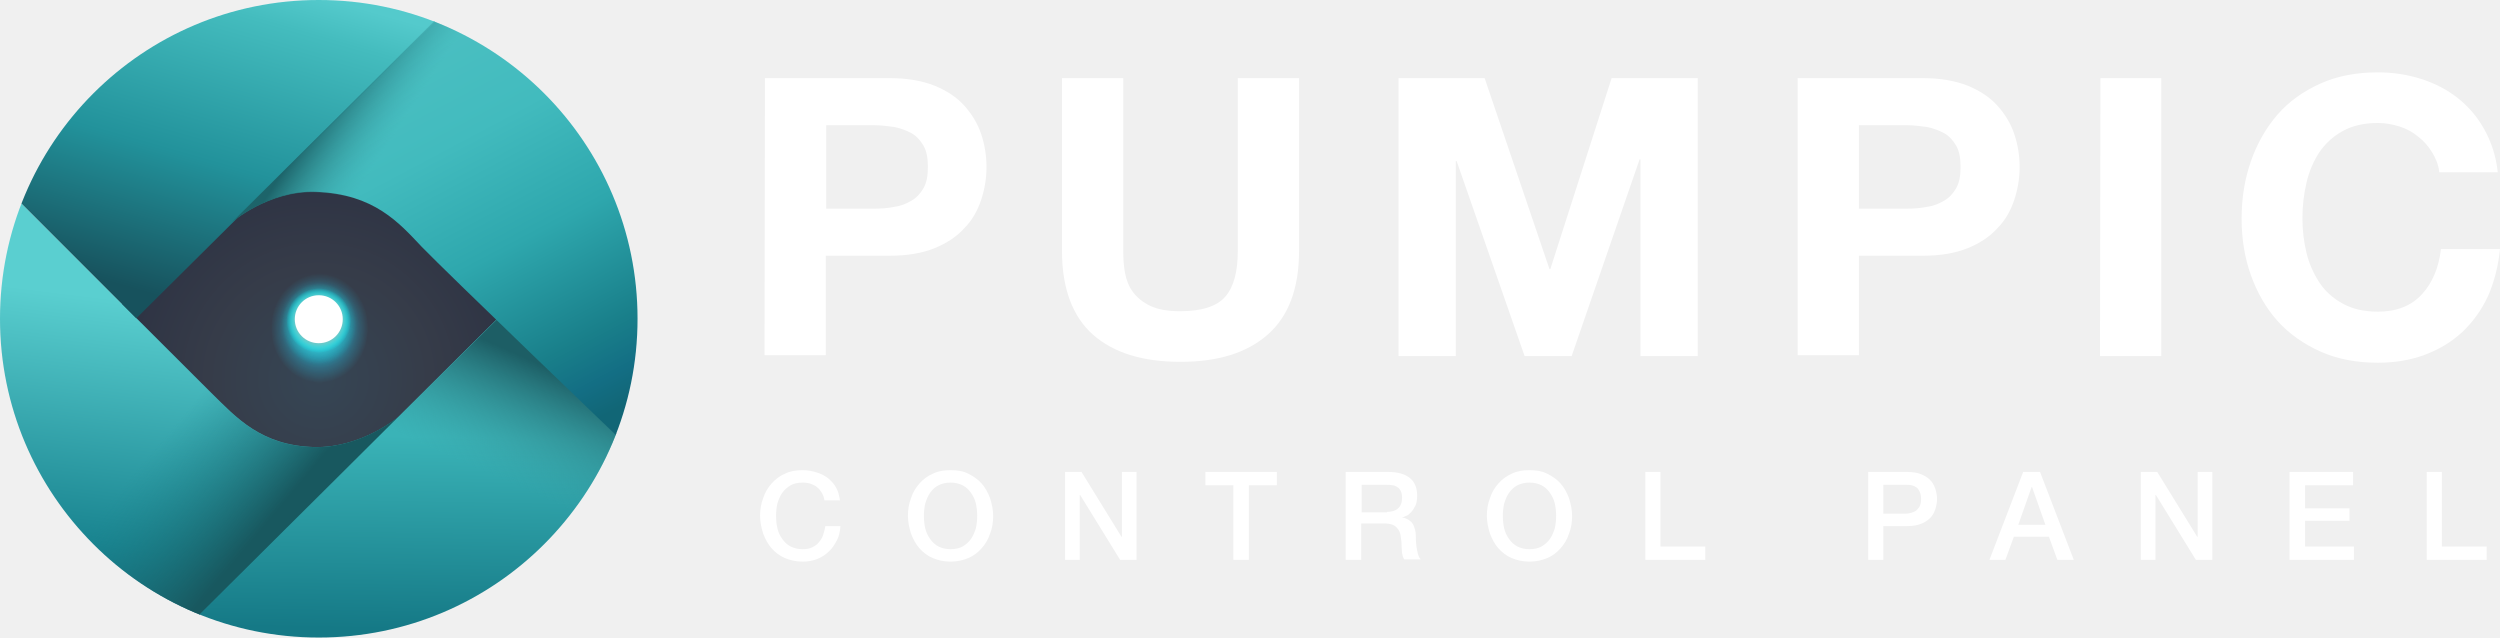
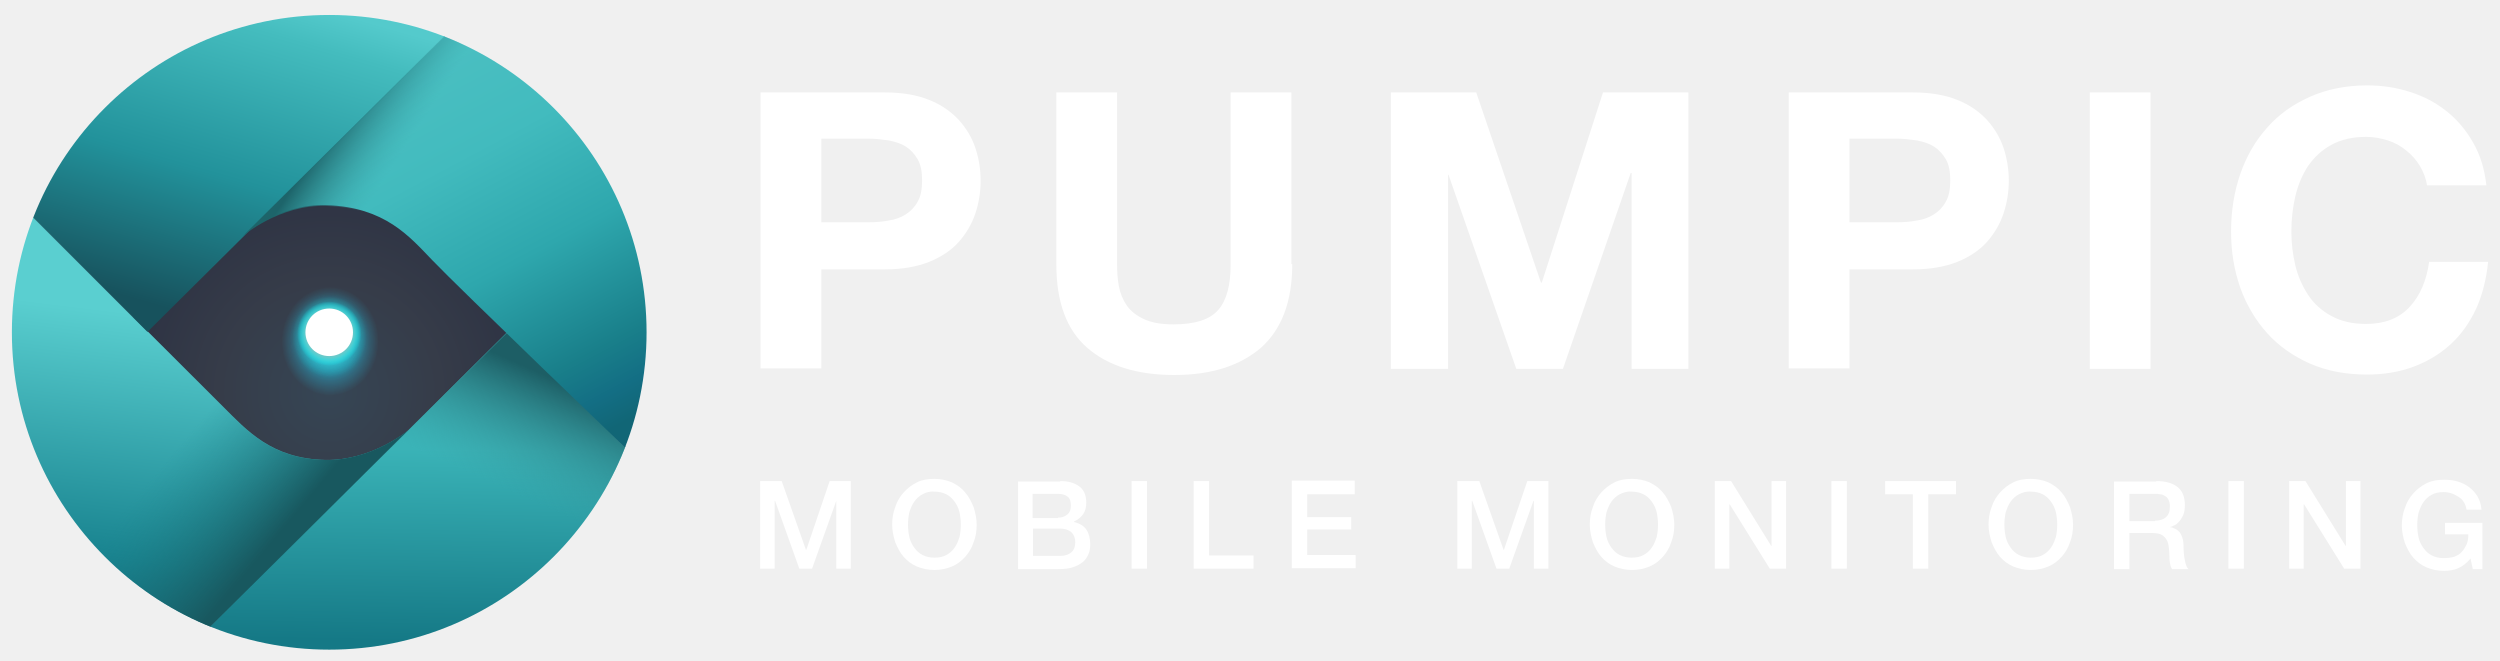
- <svg xmlns="http://www.w3.org/2000/svg" xmlns:xlink="http://www.w3.org/1999/xlink" height="143.6" width="563.1" xml:space="preserve" viewBox="-251 121.1 563.1 143.6" y="0px" x="0px" id="Layer_1" version="1.1">
-   <defs id="defs173" />
+ <svg xmlns="http://www.w3.org/2000/svg" xmlns:xlink="http://www.w3.org/1999/xlink" xml:space="preserve" style="enable-background:new -15 226 568 150;" viewBox="-15 226 568 150" y="0px" x="0px" id="Layer_1" version="1.1">
+   <defs id="defs129" />
  <style id="style3" type="text/css">
	.st0{fill:#FFFFFF;}
- 	.st1{fill:url(#XMLID_3_);}
- 	.st2{opacity:0.95;fill:url(#XMLID_4_);enable-background:new    ;}
- 	.st3{clip-path:url(#SVGID_2_);fill:url(#XMLID_5_);}
- 	.st4{clip-path:url(#SVGID_4_);fill:url(#XMLID_6_);}
- 	.st5{clip-path:url(#SVGID_6_);fill:url(#XMLID_7_);}
- 	.st6{clip-path:url(#SVGID_8_);fill:url(#XMLID_8_);}
- 	.st7{clip-path:url(#SVGID_10_);fill:url(#XMLID_9_);}
- 	.st8{clip-path:url(#SVGID_12_);fill:url(#XMLID_10_);}
- 	.st9{clip-path:url(#SVGID_14_);fill:url(#XMLID_11_);}
- 	.st10{opacity:0.8;fill:url(#XMLID_13_);enable-background:new    ;}
- 	.st11{fill:url(#XMLID_14_);}
+ 	.st1{fill-rule:evenodd;clip-rule:evenodd;fill:url(#XMLID_2_);}
+ 	.st2{opacity:0.95;fill-rule:evenodd;clip-rule:evenodd;fill:url(#XMLID_3_);}
+ 	.st3{clip-path:url(#XMLID_4_);fill-rule:evenodd;clip-rule:evenodd;fill:url(#XMLID_5_);}
+ 	.st4{clip-path:url(#XMLID_4_);fill-rule:evenodd;clip-rule:evenodd;fill:url(#XMLID_6_);}
+ 	.st5{clip-path:url(#XMLID_4_);fill-rule:evenodd;clip-rule:evenodd;fill:url(#XMLID_7_);}
+ 	.st6{clip-path:url(#XMLID_4_);fill-rule:evenodd;clip-rule:evenodd;fill:url(#XMLID_8_);}
+ 	.st7{clip-path:url(#XMLID_4_);fill-rule:evenodd;clip-rule:evenodd;fill:url(#XMLID_9_);}
+ 	.st8{clip-path:url(#XMLID_4_);fill-rule:evenodd;clip-rule:evenodd;fill:url(#XMLID_10_);}
+ 	.st9{clip-path:url(#XMLID_4_);fill-rule:evenodd;clip-rule:evenodd;fill:url(#XMLID_11_);}
+ 	.st10{opacity:0.8;fill-rule:evenodd;clip-rule:evenodd;fill:url(#XMLID_12_);}
+ 	.st11{fill-rule:evenodd;clip-rule:evenodd;fill:url(#XMLID_13_);}
+ 	.st12{fill-rule:evenodd;clip-rule:evenodd;fill:#FFFFFF;}
</style>
-   <g transform="translate(-2.199997,-2.700005)" id="XMLID_64_">
-     <path style="fill:#ffffff" d="m -76.5,141.4 28.2,0 c 3.9,0 7.2,0.6 10,1.7 2.7,1.1 5,2.6 6.7,4.5 1.7,1.9 3,4 3.8,6.4 0.8,2.4 1.2,4.9 1.2,7.4 0,2.5 -0.4,5 -1.2,7.4 -0.8,2.4 -2,4.6 -3.8,6.4 -1.7,1.9 -4,3.4 -6.7,4.5 -2.7,1.1 -6.1,1.7 -10,1.7 l -14.5,0 0,22.4 -13.8,0 0.1,-62.4 0,0 z m 13.8,29.4 10.7,0 c 1.6,0 3.1,-0.1 4.6,-0.4 1.5,-0.2 2.7,-0.7 3.9,-1.4 1.2,-0.7 2,-1.6 2.7,-2.8 0.7,-1.2 1,-2.8 1,-4.8 0,-2 -0.3,-3.6 -1,-4.8 -0.7,-1.2 -1.6,-2.2 -2.7,-2.8 -1.1,-0.6 -2.4,-1.1 -3.9,-1.4 -1.5,-0.2 -3,-0.4 -4.6,-0.4 l -10.7,0 0,18.8 z" class="st0" id="XMLID_65_" />
-     <path style="fill:#ffffff" d="m 43.8,180.3 c 0,8.5 -2.4,14.8 -7.1,18.9 -4.7,4.1 -11.2,6.1 -19.6,6.1 -8.5,0 -15,-2 -19.7,-6.1 -4.6,-4.1 -7,-10.4 -7,-18.9 l 0,-38.9 13.8,0 0,38.9 c 0,1.7 0.1,3.4 0.4,5 0.3,1.6 0.9,3.1 1.8,4.3 0.9,1.2 2.2,2.3 3.9,3.1 1.7,0.8 3.9,1.2 6.7,1.2 4.9,0 8.3,-1.1 10.2,-3.3 1.9,-2.2 2.8,-5.6 2.8,-10.3 l 0,-38.9 13.8,0 0,38.9 z" class="st0" id="XMLID_68_" />
-     <path style="fill:#ffffff" d="m 66.2,141.4 19.4,0 14.6,43 0.2,0 13.8,-43 19.4,0 0,62.6 -12.9,0 0,-44.3 -0.2,0 -15.3,44.3 -10.6,0 -15.3,-43.9 -0.2,0 0,43.9 -12.9,0 c 0,0 0,-62.6 0,-62.6 z" class="st0" id="XMLID_70_" />
-     <path style="fill:#ffffff" d="m 156.2,141.4 28.2,0 c 3.9,0 7.2,0.6 10,1.7 2.7,1.1 5,2.6 6.7,4.5 1.7,1.9 3,4 3.8,6.4 0.8,2.4 1.2,4.9 1.2,7.4 0,2.5 -0.4,5 -1.2,7.4 -0.8,2.4 -2,4.6 -3.8,6.4 -1.7,1.9 -4,3.4 -6.7,4.5 -2.7,1.1 -6.1,1.7 -10,1.7 l -14.5,0 0,22.4 -13.8,0 0,-62.4 0.1,0 z m 13.7,29.4 10.7,0 c 1.6,0 3.1,-0.1 4.6,-0.4 1.5,-0.2 2.7,-0.7 3.9,-1.4 1.2,-0.7 2,-1.6 2.7,-2.8 0.7,-1.2 1,-2.8 1,-4.8 0,-2 -0.3,-3.6 -1,-4.8 -0.7,-1.2 -1.6,-2.2 -2.7,-2.8 -1.1,-0.6 -2.4,-1.1 -3.9,-1.4 -1.5,-0.2 -3,-0.4 -4.6,-0.4 l -10.7,0 0,18.8 z" class="st0" id="XMLID_72_" />
-     <path style="fill:#ffffff" d="m 224.3,141.4 13.7,0 0,62.6 -13.8,0 0.1,-62.6 0,0 z" class="st0" id="XMLID_75_" />
-     <path style="fill:#ffffff" d="m 300.6,162.4 c -0.2,-1.6 -0.8,-3 -1.6,-4.3 -0.8,-1.3 -1.8,-2.5 -3.1,-3.5 -1.2,-1 -2.6,-1.8 -4.2,-2.3 -1.6,-0.5 -3.2,-0.8 -4.9,-0.8 -3.1,0 -5.7,0.6 -7.9,1.8 -2.2,1.2 -3.9,2.8 -5.3,4.8 -1.3,2 -2.3,4.3 -2.9,6.9 -0.6,2.6 -0.9,5.2 -0.9,8 0,2.6 0.3,5.2 0.9,7.7 0.6,2.5 1.6,4.7 2.9,6.7 1.3,2 3.1,3.6 5.3,4.8 2.2,1.2 4.8,1.8 7.9,1.8 4.2,0 7.5,-1.3 9.9,-3.9 2.4,-2.6 3.8,-6 4.3,-10.2 l 13.3,0 c -0.4,3.9 -1.3,7.4 -2.7,10.6 -1.5,3.2 -3.4,5.8 -5.8,8.1 -2.4,2.2 -5.2,3.9 -8.4,5.1 -3.2,1.2 -6.7,1.8 -10.6,1.8 -4.8,0 -9.1,-0.8 -12.9,-2.5 -3.8,-1.7 -7.1,-4 -9.7,-6.9 -2.6,-2.9 -4.6,-6.4 -6,-10.3 -1.4,-3.9 -2.1,-8.2 -2.1,-12.7 0,-4.7 0.7,-9 2.1,-13 1.4,-4 3.4,-7.5 6,-10.5 2.6,-3 5.9,-5.3 9.7,-7 3.8,-1.7 8.1,-2.5 12.9,-2.5 3.4,0 6.7,0.5 9.8,1.5 3.1,1 5.8,2.4 8.2,4.3 2.4,1.9 4.4,4.2 6,7.1 1.6,2.9 2.6,6 3,9.6 l -13.2,0 0,-0.2 z" class="st0" id="XMLID_77_" />
-   </g>
-   <g transform="translate(-2.199997,-2.700005)" id="XMLID_1_">
-     <g id="XMLID_309_">
-       <path style="fill:#ffffff" d="m -63.7,234.8 c -0.3,-0.5 -0.6,-0.9 -1,-1.2 -0.4,-0.4 -0.9,-0.6 -1.4,-0.8 -0.5,-0.2 -1.2,-0.3 -1.9,-0.3 -1.1,0 -2,0.2 -2.7,0.6 -0.7,0.4 -1.4,1 -1.9,1.7 -0.5,0.7 -0.8,1.5 -1.1,2.4 -0.2,0.9 -0.3,1.8 -0.3,2.8 0,1 0.1,1.9 0.3,2.8 0.2,0.9 0.6,1.7 1.1,2.4 0.5,0.7 1.1,1.3 1.9,1.7 0.8,0.4 1.7,0.6 2.7,0.6 0.8,0 1.5,-0.1 2.1,-0.4 0.6,-0.3 1.1,-0.6 1.5,-1.1 0.4,-0.5 0.8,-1 1,-1.7 0.2,-0.6 0.4,-1.3 0.5,-2 l 3.4,0 c -0.1,1.2 -0.3,2.3 -0.8,3.2 -0.5,0.9 -1,1.8 -1.8,2.5 -0.7,0.7 -1.6,1.3 -2.6,1.7 -1,0.4 -2.1,0.6 -3.3,0.6 -1.5,0 -2.8,-0.3 -4,-0.8 -1.2,-0.5 -2.2,-1.3 -3,-2.2 -0.8,-0.9 -1.4,-2 -1.9,-3.3 -0.4,-1.3 -0.7,-2.6 -0.7,-4 0,-1.4 0.2,-2.7 0.7,-4 0.4,-1.3 1.1,-2.4 1.9,-3.3 0.8,-0.9 1.8,-1.7 3,-2.2 1.2,-0.6 2.5,-0.8 4,-0.8 1.1,0 2.2,0.2 3.1,0.5 1,0.3 1.8,0.7 2.6,1.3 0.7,0.6 1.4,1.3 1.8,2.1 0.5,0.8 0.7,1.8 0.9,2.9 l -3.5,0 c -0.1,-0.7 -0.3,-1.2 -0.6,-1.7 z" class="st0" id="XMLID_337_" />
-       <path style="fill:#ffffff" d="m -30.7,230.5 c 1.2,0.6 2.2,1.3 3,2.2 0.8,0.9 1.4,2 1.9,3.3 0.4,1.3 0.7,2.6 0.7,4 0,1.4 -0.2,2.8 -0.7,4 -0.4,1.3 -1.1,2.4 -1.9,3.3 -0.8,0.9 -1.8,1.7 -3,2.2 -1.2,0.5 -2.5,0.8 -4,0.8 -1.5,0 -2.8,-0.3 -4,-0.8 -1.2,-0.5 -2.2,-1.3 -3,-2.2 -0.8,-0.9 -1.4,-2 -1.9,-3.3 -0.4,-1.3 -0.7,-2.6 -0.7,-4 0,-1.4 0.2,-2.7 0.7,-4 0.4,-1.3 1.1,-2.4 1.9,-3.3 0.8,-0.9 1.8,-1.7 3,-2.2 1.2,-0.6 2.5,-0.8 4,-0.8 1.5,0 2.9,0.2 4,0.8 z m -6.7,2.6 c -0.8,0.4 -1.4,1 -1.9,1.7 -0.5,0.7 -0.8,1.5 -1.1,2.4 -0.2,0.9 -0.3,1.8 -0.3,2.8 0,1 0.1,1.9 0.3,2.8 0.2,0.9 0.6,1.7 1.1,2.4 0.5,0.7 1.1,1.3 1.9,1.7 0.8,0.4 1.7,0.6 2.7,0.6 1,0 2,-0.2 2.7,-0.6 0.7,-0.4 1.4,-1 1.9,-1.7 0.5,-0.7 0.8,-1.5 1.1,-2.4 0.2,-0.9 0.3,-1.8 0.3,-2.8 0,-1 -0.1,-1.9 -0.3,-2.8 -0.2,-0.9 -0.6,-1.7 -1.1,-2.4 -0.5,-0.7 -1.1,-1.3 -1.9,-1.7 -0.8,-0.4 -1.7,-0.6 -2.7,-0.6 -1,0 -1.9,0.2 -2.7,0.6 z" class="st0" id="XMLID_334_" />
-       <path style="fill:#ffffff" d="m -5.2,230.1 9,14.6 0.1,0 0,-14.6 3.3,0 0,19.8 -3.7,0 -9,-14.6 -0.1,0 0,14.6 -3.3,0 0,-19.8 3.7,0 z" class="st0" id="XMLID_332_" />
-       <path style="fill:#ffffff" d="m 38.8,230.1 0,3 -6.3,0 0,16.8 -3.5,0 0,-16.8 -6.3,0 0,-3 16.1,0 z" class="st0" id="XMLID_330_" />
-       <path style="fill:#ffffff" d="m 63.9,230.1 c 2.2,0 3.8,0.5 4.9,1.4 1.1,0.9 1.6,2.3 1.6,3.9 0,0.9 -0.1,1.7 -0.4,2.3 -0.3,0.6 -0.6,1.1 -1,1.5 -0.4,0.4 -0.7,0.7 -1.1,0.8 -0.4,0.2 -0.6,0.3 -0.8,0.3 l 0,0.1 c 0.3,0 0.6,0.1 1,0.3 0.3,0.1 0.7,0.4 1,0.7 0.3,0.3 0.5,0.7 0.7,1.3 0.2,0.5 0.3,1.2 0.3,1.9 0,1.2 0.1,2.2 0.3,3.2 0.2,1 0.4,1.6 0.8,2 l -3.7,0 c -0.3,-0.4 -0.4,-0.9 -0.5,-1.4 0,-0.5 -0.1,-1 -0.1,-1.5 0,-0.9 -0.1,-1.7 -0.2,-2.3 -0.1,-0.7 -0.3,-1.2 -0.6,-1.6 -0.3,-0.4 -0.7,-0.8 -1.2,-1 -0.5,-0.2 -1.2,-0.3 -2,-0.3 l -5.1,0 0,8.2 -3.5,0 0,-19.8 9.6,0 0,0 z m -0.3,9 c 1.1,0 2,-0.3 2.5,-0.8 0.6,-0.5 0.9,-1.3 0.9,-2.4 0,-0.6 -0.1,-1.1 -0.3,-1.5 -0.2,-0.4 -0.4,-0.7 -0.8,-0.9 -0.3,-0.2 -0.7,-0.4 -1.1,-0.4 C 64.4,233 64,233 63.5,233 l -5.6,0 0,6.2 5.7,0 0,-0.1 z" class="st0" id="XMLID_327_" />
-       <path style="fill:#ffffff" d="m 99.7,230.5 c 1.2,0.6 2.2,1.3 3,2.2 0.8,0.9 1.4,2 1.9,3.3 0.4,1.3 0.7,2.6 0.7,4 0,1.4 -0.2,2.8 -0.7,4 -0.4,1.3 -1.1,2.4 -1.9,3.3 -0.8,0.9 -1.8,1.7 -3,2.2 -1.2,0.5 -2.5,0.8 -4,0.8 -1.5,0 -2.8,-0.3 -4,-0.8 -1.2,-0.5 -2.2,-1.3 -3,-2.2 -0.8,-0.9 -1.4,-2 -1.9,-3.3 -0.4,-1.3 -0.7,-2.6 -0.7,-4 0,-1.4 0.2,-2.7 0.7,-4 0.4,-1.3 1.1,-2.4 1.9,-3.3 0.8,-0.9 1.8,-1.7 3,-2.2 1.2,-0.6 2.5,-0.8 4,-0.8 1.5,0 2.8,0.2 4,0.8 z m -6.7,2.6 c -0.8,0.4 -1.4,1 -1.9,1.7 -0.5,0.7 -0.8,1.5 -1.1,2.4 -0.2,0.9 -0.3,1.8 -0.3,2.8 0,1 0.1,1.9 0.3,2.8 0.2,0.9 0.6,1.7 1.1,2.4 0.5,0.7 1.1,1.3 1.9,1.7 0.8,0.4 1.7,0.6 2.7,0.6 1,0 2,-0.2 2.7,-0.6 0.7,-0.4 1.4,-1 1.9,-1.7 0.5,-0.7 0.8,-1.5 1.1,-2.4 0.2,-0.9 0.3,-1.8 0.3,-2.8 0,-1 -0.1,-1.9 -0.3,-2.8 -0.2,-0.9 -0.6,-1.7 -1.1,-2.4 -0.5,-0.7 -1.1,-1.3 -1.9,-1.7 -0.8,-0.4 -1.7,-0.6 -2.7,-0.6 -1,0 -1.9,0.2 -2.7,0.6 z" class="st0" id="XMLID_324_" />
-       <path style="fill:#ffffff" d="m 125.2,230.1 0,16.8 10.1,0 0,3 -13.5,0 0,-19.8 3.4,0 z" class="st0" id="XMLID_322_" />
-       <path style="fill:#ffffff" d="m 180.7,230.1 c 1.4,0 2.6,0.2 3.4,0.6 0.9,0.4 1.6,0.9 2.1,1.5 0.5,0.6 0.8,1.3 1,2 0.2,0.7 0.3,1.4 0.3,2 0,0.6 -0.1,1.3 -0.3,2 -0.2,0.7 -0.5,1.4 -1,2 -0.5,0.6 -1.2,1.1 -2.1,1.5 -0.9,0.4 -2,0.6 -3.4,0.6 l -5.3,0 0,7.6 -3.4,0 0,-19.8 8.7,0 0,0 z m -0.2,9.4 c 0.4,0 0.8,-0.1 1.2,-0.2 0.4,-0.1 0.8,-0.3 1.1,-0.5 0.3,-0.3 0.6,-0.6 0.8,-1 0.2,-0.4 0.3,-0.9 0.3,-1.6 0,-0.6 -0.1,-1.2 -0.3,-1.6 -0.2,-0.4 -0.4,-0.8 -0.7,-1 -0.3,-0.2 -0.7,-0.4 -1.1,-0.5 -0.4,-0.1 -0.8,-0.1 -1.3,-0.1 l -5.1,0 0,6.5 5.1,0 0,0 z" class="st0" id="XMLID_319_" />
-       <path style="fill:#ffffff" d="m 210.7,230.1 7.6,19.8 -3.7,0 -1.9,-5.2 -7.9,0 -1.9,5.2 -3.6,0 7.6,-19.8 3.8,0 z m 1.2,11.9 -3,-8.5 -0.1,0 -3,8.5 6.1,0 z" class="st0" id="XMLID_316_" />
-       <path style="fill:#ffffff" d="m 237.1,230.1 9,14.6 0.1,0 0,-14.6 3.3,0 0,19.8 -3.7,0 -9,-14.6 -0.1,0 0,14.6 -3.3,0 0,-19.8 3.7,0 z" class="st0" id="XMLID_314_" />
-       <path style="fill:#ffffff" d="m 281.2,230.1 0,3 -10.8,0 0,5.2 10,0 0,2.8 -10,0 0,5.8 11,0 0,3 -14.5,0 0,-19.8 14.3,0 z" class="st0" id="XMLID_312_" />
-       <path style="fill:#ffffff" d="m 301.2,230.1 0,16.8 10.1,0 0,3 -13.5,0 0,-19.8 3.4,0 z" class="st0" id="XMLID_310_" />
+   <g id="XMLID_102_">
+     <g id="XMLID_145_">
+       <path d="M157.8,247h28.3c3.9,0,7.3,0.6,10,1.7c2.8,1.1,5,2.7,6.7,4.5c1.7,1.9,3,4,3.8,6.4    c0.8,2.4,1.2,4.9,1.2,7.5c0,2.5-0.4,5-1.2,7.4s-2.1,4.6-3.8,6.5c-1.7,1.9-4,3.4-6.7,4.5c-2.8,1.1-6.1,1.7-10,1.7h-14.5v22.5h-13.8    V247z M171.6,276.5h10.7c1.6,0,3.1-0.1,4.6-0.4c1.5-0.2,2.8-0.7,3.9-1.4c1.1-0.7,2-1.6,2.7-2.9c0.7-1.2,1-2.8,1-4.8    c0-2-0.3-3.6-1-4.8c-0.7-1.2-1.6-2.2-2.7-2.9c-1.1-0.7-2.4-1.1-3.9-1.4c-1.5-0.2-3-0.4-4.6-0.4h-10.7V276.5z" class="st0" id="XMLID_146_" />
+       <path d="M278.6,286c0,8.5-2.4,14.8-7.1,19c-4.8,4.1-11.3,6.2-19.7,6.2c-8.5,0-15.1-2.1-19.8-6.2    c-4.7-4.1-7-10.4-7-19V247h13.8V286c0,1.7,0.1,3.4,0.4,5s0.9,3.1,1.8,4.4c0.9,1.3,2.2,2.3,3.9,3.1c1.7,0.8,3.9,1.2,6.7,1.2    c4.9,0,8.3-1.1,10.2-3.3c1.9-2.2,2.8-5.6,2.8-10.3V247h13.8V286z" class="st0" id="XMLID_149_" />
+       <path d="M301,247h19.4l14.7,43.2h0.2l13.9-43.2h19.4v62.8h-12.9v-44.5h-0.2l-15.4,44.5h-10.6    l-15.4-44.1H314v44.1H301V247z" class="st0" id="XMLID_151_" />
+       <path d="M391.4,247h28.3c3.9,0,7.3,0.6,10,1.7c2.8,1.1,5,2.7,6.7,4.5c1.7,1.9,3,4,3.8,6.4    c0.8,2.4,1.2,4.9,1.2,7.5c0,2.5-0.4,5-1.2,7.4c-0.8,2.4-2.1,4.6-3.8,6.5c-1.7,1.9-4,3.4-6.7,4.5c-2.8,1.1-6.1,1.7-10,1.7h-14.5    v22.5h-13.8V247z M405.2,276.5h10.7c1.6,0,3.1-0.1,4.6-0.4c1.5-0.2,2.8-0.7,3.9-1.4c1.1-0.7,2-1.6,2.7-2.9c0.7-1.2,1-2.8,1-4.8    c0-2-0.3-3.6-1-4.8c-0.7-1.2-1.6-2.2-2.7-2.9c-1.1-0.7-2.4-1.1-3.9-1.4c-1.5-0.2-3-0.4-4.6-0.4h-10.7V276.5z" class="st0" id="XMLID_153_" />
+       <path d="M459.8,247h13.8v62.8h-13.8V247z" class="st0" id="XMLID_156_" />
+       <path d="M536.4,268.1c-0.2-1.6-0.8-3-1.6-4.4c-0.8-1.3-1.8-2.5-3.1-3.5c-1.2-1-2.6-1.8-4.2-2.3    s-3.2-0.8-4.9-0.8c-3.1,0-5.7,0.6-7.9,1.8c-2.2,1.2-3.9,2.8-5.3,4.8c-1.3,2-2.3,4.3-2.9,6.9c-0.6,2.6-0.9,5.2-0.9,8    c0,2.6,0.3,5.2,0.9,7.7c0.6,2.5,1.6,4.7,2.9,6.7c1.3,2,3.1,3.6,5.3,4.8s4.8,1.8,7.9,1.8c4.2,0,7.5-1.3,9.9-3.9    c2.4-2.6,3.8-6,4.4-10.2h13.4c-0.4,3.9-1.3,7.5-2.7,10.6c-1.5,3.2-3.4,5.9-5.8,8.1c-2.4,2.2-5.2,3.9-8.4,5.1    c-3.2,1.2-6.8,1.8-10.6,1.8c-4.8,0-9.1-0.8-13-2.5c-3.8-1.7-7.1-4-9.7-6.9c-2.6-2.9-4.7-6.4-6.1-10.3c-1.4-4-2.1-8.2-2.1-12.8    c0-4.7,0.7-9,2.1-13.1c1.4-4,3.4-7.5,6.1-10.5c2.6-3,5.9-5.3,9.7-7c3.8-1.7,8.2-2.6,13-2.6c3.5,0,6.7,0.5,9.8,1.5    c3.1,1,5.8,2.4,8.3,4.4c2.4,1.9,4.4,4.3,6,7.1c1.6,2.8,2.6,6,3,9.7H536.4z" class="st0" id="XMLID_158_" />
+     </g>
+     <g id="XMLID_103_">
+       <g id="g14">
+         <path d="M162.6,335.3l5.5,15.6h0.1l5.3-15.6h4.8v19.9h-3.3v-15.4H175l-5.5,15.4h-2.9l-5.5-15.4h-0.1     v15.4h-3.3v-19.9H162.6z" class="st0" id="XMLID_421_" />
+         <path d="M201.3,335.6c1.2,0.6,2.2,1.3,3,2.3c0.8,0.9,1.4,2.1,1.9,3.3c0.4,1.3,0.7,2.6,0.7,4     c0,1.4-0.2,2.8-0.7,4c-0.4,1.3-1.1,2.4-1.9,3.3c-0.8,0.9-1.8,1.7-3,2.2c-1.2,0.5-2.5,0.8-4,0.8c-1.5,0-2.8-0.3-4-0.8     c-1.2-0.5-2.2-1.3-3-2.2c-0.8-0.9-1.4-2.1-1.9-3.3c-0.4-1.3-0.7-2.6-0.7-4c0-1.4,0.2-2.7,0.7-4c0.4-1.3,1.1-2.4,1.9-3.3     c0.8-0.9,1.8-1.7,3-2.3c1.2-0.6,2.5-0.8,4-0.8C198.8,334.8,200.1,335.1,201.3,335.6z M194.6,338.3c-0.8,0.4-1.4,1-1.9,1.7     c-0.5,0.7-0.8,1.5-1.1,2.4c-0.2,0.9-0.3,1.8-0.3,2.8c0,0.9,0.1,1.9,0.3,2.8c0.2,0.9,0.6,1.7,1.1,2.4c0.5,0.7,1.1,1.3,1.9,1.7     c0.8,0.4,1.7,0.6,2.7,0.6c1.1,0,2-0.2,2.7-0.6c0.8-0.4,1.4-1,1.9-1.7c0.5-0.7,0.8-1.5,1.1-2.4c0.2-0.9,0.3-1.8,0.3-2.8     c0-0.9-0.1-1.9-0.3-2.8c-0.2-0.9-0.6-1.7-1.1-2.4c-0.5-0.7-1.1-1.3-1.9-1.7c-0.8-0.4-1.7-0.6-2.7-0.6     C196.2,337.6,195.3,337.9,194.6,338.3z" class="st0" id="XMLID_418_" />
+         <path d="M225.9,335.3c1.8,0,3.2,0.4,4.3,1.2c1.1,0.8,1.6,2.1,1.6,3.7c0,1-0.2,1.9-0.7,2.6     c-0.5,0.7-1.2,1.3-2.1,1.7v0.1c1.2,0.3,2.2,0.8,2.8,1.7c0.6,0.9,0.9,2,0.9,3.4c0,0.8-0.1,1.5-0.4,2.2c-0.3,0.7-0.7,1.3-1.3,1.8     c-0.6,0.5-1.4,0.9-2.3,1.2c-0.9,0.3-2,0.4-3.3,0.4h-9.1v-19.9H225.9z M225.4,343.6c0.8,0,1.5-0.2,2.1-0.7c0.6-0.5,0.8-1.2,0.8-2     c0-1-0.2-1.7-0.8-2.1c-0.5-0.4-1.2-0.6-2.2-0.6h-5.7v5.5H225.4z M225.9,352.3c1.1,0,1.9-0.3,2.5-0.8c0.6-0.5,0.9-1.3,0.9-2.3     c0-1-0.3-1.7-0.9-2.3c-0.6-0.5-1.4-0.8-2.5-0.8h-6.2v6.2H225.9z" class="st0" id="XMLID_414_" />
+         <path d="M245.6,335.3v19.9h-3.5v-19.9H245.6z" class="st0" id="XMLID_412_" />
+         <path d="M259.7,335.3v16.9h10.1v3h-13.6v-19.9H259.7z" class="st0" id="XMLID_410_" />
+         <path d="M292.8,335.3v3h-10.8v5.2h10v2.8h-10v5.8h11v3h-14.5v-19.9H292.8z" class="st0" id="XMLID_408_" />
+         <path d="M321.1,335.3l5.5,15.6h0.1l5.3-15.6h4.8v19.9h-3.3v-15.4h-0.1l-5.5,15.4h-2.9l-5.5-15.4     h-0.1v15.4h-3.3v-19.9H321.1z" class="st0" id="XMLID_406_" />
+         <path d="M359.8,335.6c1.2,0.6,2.2,1.3,3,2.3c0.8,0.9,1.4,2.1,1.9,3.3c0.4,1.3,0.7,2.6,0.7,4     c0,1.4-0.2,2.8-0.7,4c-0.4,1.3-1.1,2.4-1.9,3.3c-0.8,0.9-1.8,1.7-3,2.2c-1.2,0.5-2.5,0.8-4,0.8c-1.5,0-2.8-0.3-4-0.8     c-1.2-0.5-2.2-1.3-3-2.2c-0.8-0.9-1.4-2.1-1.9-3.3c-0.4-1.3-0.7-2.6-0.7-4c0-1.4,0.2-2.7,0.7-4c0.4-1.3,1.1-2.4,1.9-3.3     c0.8-0.9,1.8-1.7,3-2.3c1.2-0.6,2.5-0.8,4-0.8C357.3,334.8,358.6,335.1,359.8,335.6z M353,338.3c-0.8,0.4-1.4,1-1.9,1.7     c-0.5,0.7-0.8,1.5-1.1,2.4c-0.2,0.9-0.3,1.8-0.3,2.8c0,0.9,0.1,1.9,0.3,2.8c0.2,0.9,0.6,1.7,1.1,2.4c0.5,0.7,1.1,1.3,1.9,1.7     c0.8,0.4,1.7,0.6,2.7,0.6c1.1,0,2-0.2,2.7-0.6c0.8-0.4,1.4-1,1.9-1.7c0.5-0.7,0.8-1.5,1.1-2.4c0.2-0.9,0.3-1.8,0.3-2.8     c0-0.9-0.1-1.9-0.3-2.8c-0.2-0.9-0.6-1.7-1.1-2.4c-0.5-0.7-1.1-1.3-1.9-1.7c-0.8-0.4-1.7-0.6-2.7-0.6     C354.7,337.6,353.8,337.9,353,338.3z" class="st0" id="XMLID_403_" />
+         <path d="M378.3,335.3l9.1,14.7h0.1v-14.7h3.3v19.9h-3.7l-9.1-14.6h-0.1v14.6h-3.3v-19.9H378.3z" class="st0" id="XMLID_401_" />
+         <path d="M404.6,335.3v19.9h-3.5v-19.9H404.6z" class="st0" id="XMLID_399_" />
+         <path d="M429.4,335.3v3h-6.3v16.9h-3.5v-16.9h-6.3v-3H429.4z" class="st0" id="XMLID_397_" />
+         <path d="M450.4,335.6c1.2,0.6,2.2,1.3,3,2.3c0.8,0.9,1.4,2.1,1.9,3.3c0.4,1.3,0.7,2.6,0.7,4     c0,1.4-0.2,2.8-0.7,4c-0.4,1.3-1.1,2.4-1.9,3.3c-0.8,0.9-1.8,1.7-3,2.2c-1.2,0.5-2.5,0.8-4,0.8c-1.5,0-2.8-0.3-4-0.8     c-1.2-0.5-2.2-1.3-3-2.2c-0.8-0.9-1.4-2.1-1.9-3.3c-0.4-1.3-0.7-2.6-0.7-4c0-1.4,0.2-2.7,0.7-4c0.4-1.3,1.1-2.4,1.9-3.3     c0.8-0.9,1.8-1.7,3-2.3c1.2-0.6,2.5-0.8,4-0.8C447.9,334.8,449.2,335.1,450.4,335.6z M443.7,338.3c-0.8,0.4-1.4,1-1.9,1.7     c-0.5,0.7-0.8,1.5-1.1,2.4c-0.2,0.9-0.3,1.8-0.3,2.8c0,0.9,0.1,1.9,0.3,2.8c0.2,0.9,0.6,1.7,1.1,2.4c0.5,0.7,1.1,1.3,1.9,1.7     c0.8,0.4,1.7,0.6,2.7,0.6c1.1,0,2-0.2,2.7-0.6c0.8-0.4,1.4-1,1.9-1.7c0.5-0.7,0.8-1.5,1.1-2.4c0.2-0.9,0.3-1.8,0.3-2.8     c0-0.9-0.1-1.9-0.3-2.8c-0.2-0.9-0.6-1.7-1.1-2.4c-0.5-0.7-1.1-1.3-1.9-1.7c-0.8-0.4-1.7-0.6-2.7-0.6     C445.4,337.6,444.5,337.9,443.7,338.3z" class="st0" id="XMLID_394_" />
+         <path d="M474.9,335.3c2.2,0,3.8,0.5,4.9,1.4c1.1,0.9,1.6,2.3,1.6,4c0,0.9-0.1,1.7-0.4,2.4     c-0.3,0.6-0.6,1.1-1,1.5c-0.4,0.4-0.7,0.7-1.1,0.8c-0.4,0.2-0.6,0.3-0.8,0.3v0.1c0.3,0,0.6,0.1,1,0.3c0.3,0.1,0.7,0.4,1,0.7     c0.3,0.3,0.5,0.7,0.7,1.3c0.2,0.5,0.3,1.2,0.3,2c0,1.2,0.1,2.2,0.3,3.2c0.2,1,0.4,1.6,0.8,2h-3.7c-0.3-0.4-0.4-0.9-0.5-1.4     s-0.1-1-0.1-1.5c0-0.9-0.1-1.7-0.2-2.4c-0.1-0.7-0.3-1.2-0.6-1.6c-0.3-0.4-0.7-0.8-1.2-1c-0.5-0.2-1.2-0.3-2-0.3h-5.1v8.2h-3.5     v-19.9H474.9z M474.6,344.3c1.1,0,2-0.3,2.5-0.8c0.6-0.5,0.9-1.3,0.9-2.4c0-0.6-0.1-1.1-0.3-1.5c-0.2-0.4-0.4-0.7-0.8-0.9     c-0.3-0.2-0.7-0.4-1.1-0.4c-0.4-0.1-0.8-0.1-1.3-0.1h-5.7v6.2H474.6z" class="st0" id="XMLID_391_" />
+         <path d="M494.8,335.3v19.9h-3.5v-19.9H494.8z" class="st0" id="XMLID_389_" />
+         <path d="M508.8,335.3l9.1,14.7h0.1v-14.7h3.3v19.9h-3.7l-9.1-14.6h-0.1v14.6h-3.3v-19.9H508.8z" class="st0" id="XMLID_387_" />
+         <path d="M546.8,355.2l-0.5-2.3c-0.9,1.1-1.9,1.8-2.8,2.2c-0.9,0.4-2,0.6-3.2,0.6     c-1.5,0-2.8-0.3-4-0.8c-1.2-0.5-2.2-1.3-3-2.2c-0.8-0.9-1.4-2.1-1.9-3.3c-0.4-1.3-0.7-2.6-0.7-4c0-1.4,0.2-2.7,0.7-4     c0.4-1.3,1.1-2.4,1.9-3.3c0.8-0.9,1.8-1.7,3-2.3c1.2-0.6,2.5-0.8,4-0.8c1.1,0,2.1,0.1,3.1,0.4c1,0.3,1.8,0.7,2.6,1.3     c0.8,0.6,1.4,1.3,1.9,2.1c0.5,0.9,0.8,1.8,0.9,3h-3.4c-0.1-0.6-0.3-1.2-0.6-1.7c-0.3-0.5-0.7-0.9-1.2-1.2c-0.5-0.3-1-0.6-1.6-0.8     c-0.6-0.2-1.2-0.3-1.8-0.3c-1.1,0-2,0.2-2.7,0.6c-0.8,0.4-1.4,1-1.9,1.7c-0.5,0.7-0.8,1.5-1.1,2.4c-0.2,0.9-0.3,1.8-0.3,2.8     c0,0.9,0.1,1.9,0.3,2.8c0.2,0.9,0.6,1.7,1.1,2.4c0.5,0.7,1.1,1.3,1.9,1.7c0.8,0.4,1.7,0.6,2.7,0.6c0.9,0,1.7-0.1,2.4-0.3     c0.7-0.3,1.3-0.6,1.7-1.1c0.5-0.5,0.8-1.1,1.1-1.7s0.4-1.4,0.4-2.3h-5.3v-2.6h8.5v10.5H546.8z" class="st0" id="XMLID_385_" />
+       </g>
+     </g>
+     <g id="XMLID_34_">
+       <radialGradient gradientUnits="userSpaceOnUse" r="47.566" cy="315.01" cx="59.811" id="XMLID_2_">
+         <stop id="stop34" style="stop-color:#364655" offset="0" />
+         <stop id="stop36" style="stop-color:#363C49" offset="0.527" />
+         <stop id="stop38" style="stop-color:#2D3243" offset="1" />
+       </radialGradient>
+       <circle r="47.6" cy="315" cx="59.8" class="st1" id="XMLID_101_" />
+       <radialGradient gradientUnits="userSpaceOnUse" gradientTransform="matrix(1.0889 0 0 1.2154 -17.21 -43.1527)" r="10.346" cy="285.262" cx="70.919" id="XMLID_3_">
+         <stop id="stop42" style="stop-color:#22D7FF" offset="0" />
+         <stop id="stop44" style="stop-color:#22D7FF;stop-opacity:0" offset="0.98" />
+       </radialGradient>
+       <path d="M60,290.7c6.1,0,11,5.8,11,12.9c0,7.1-4.9,12.9-11,12.9c-6.1,0-11-5.8-11-12.9    C49,296.4,54,290.7,60,290.7z" class="st2" id="XMLID_99_" />
+       <g id="XMLID_82_">
+         <defs id="defs48">
+           <circle r="72.1" cy="301.5" cx="59.8" id="XMLID_84_" />
+         </defs>
+         <clipPath id="XMLID_4_">
+           <use id="use52" style="overflow:visible;" xlink:href="#XMLID_84_" />
+         </clipPath>
+         <linearGradient y2="277.967" x2="35.503" y1="373.764" x1="23.741" gradientUnits="userSpaceOnUse" id="XMLID_5_">
+           <stop id="stop55" style="stop-color:#137482" offset="0.108" />
+           <stop id="stop57" style="stop-color:#198490" offset="0.207" />
+           <stop id="stop59" style="stop-color:#5ACFD0" offset="0.778" />
+         </linearGradient>
+         <path clip-path="url(#XMLID_4_)" d="M-10.5,272.3c0,0,40.2,40.1,46,45.9c5.6,5.6,11.2,12,23.4,12.3c10.8,0.2,19.1-6.9,19.1-6.9     l-51,50.6C27.1,374.2-31.9,353.9-10.5,272.3z" class="st3" id="XMLID_97_" />
+         <linearGradient y2="300.776" x2="80.91" y1="379.445" x1="79.537" gradientUnits="userSpaceOnUse" id="XMLID_6_">
+           <stop id="stop63" style="stop-color:#157986" offset="9.852216e-002" />
+           <stop id="stop65" style="stop-color:#3AB3B7" offset="0.655" />
+         </linearGradient>
+         <path clip-path="url(#XMLID_4_)" d="M32.3,368.8l68.2-67.6l27.4,27.4C127.9,328.5,114.6,407.2,32.3,368.8z" class="st4" id="XMLID_95_" />
+         <linearGradient y2="301.572" x2="102.287" y1="383.373" x1="65.867" gradientUnits="userSpaceOnUse" id="XMLID_7_">
+           <stop id="stop69" style="stop-color:#3D9FA3;stop-opacity:0" offset="0.626" />
+           <stop id="stop71" style="stop-color:#1D5E65" offset="0.931" />
+         </linearGradient>
+         <path clip-path="url(#XMLID_4_)" d="M32.6,368.6l68.2-67.6l27.4,27.4C128.2,328.3,115,407,32.6,368.6z" class="st5" id="XMLID_93_" />
+         <linearGradient y2="335.713" x2="117.794" y1="241.362" x1="67.626" gradientUnits="userSpaceOnUse" id="XMLID_8_">
+           <stop id="stop75" style="stop-color:#4CC0C2" offset="0" />
+           <stop id="stop77" style="stop-color:#42BBBE" offset="0.266" />
+           <stop id="stop79" style="stop-color:#2EA7AD" offset="0.517" />
+           <stop id="stop81" style="stop-color:#197F8A" offset="0.763" />
+           <stop id="stop83" style="stop-color:#136E84" offset="0.857" />
+           <stop id="stop85" style="stop-color:#116676" offset="0.926" />
+         </linearGradient>
+         <path clip-path="url(#XMLID_4_)" d="M129.1,329.7c0,0-40.3-38.7-45.9-44.6c-5.2-5.4-10.7-12-24-12.5c-10.8-0.4-19.1,6.9-19.1,6.9     l51-50.6C91,228.9,150.5,248.1,129.1,329.7z" class="st6" id="XMLID_91_" />
+         <linearGradient y2="221.164" x2="48.066" y1="303.054" x1="24.584" gradientUnits="userSpaceOnUse" id="XMLID_9_">
+           <stop id="stop89" style="stop-color:#17525D" offset="7.389162e-002" />
+           <stop id="stop91" style="stop-color:#22929B" offset="0.453" />
+           <stop id="stop93" style="stop-color:#44BCBE" offset="0.852" />
+           <stop id="stop95" style="stop-color:#54CACC" offset="0.956" />
+         </linearGradient>
+         <path clip-path="url(#XMLID_4_)" d="M86.4,234l-67.9,67.4l-27.4-27.4C-8.8,273.9,4.1,195.5,86.4,234z" class="st7" id="XMLID_89_" />
+         <linearGradient y2="249.685" x2="59.583" y1="305.236" x1="145.126" gradientUnits="userSpaceOnUse" id="XMLID_10_">
+           <stop id="stop99" style="stop-color:#3BAAAE;stop-opacity:0" offset="0.803" />
+           <stop id="stop101" style="stop-color:#1D646A" offset="0.966" />
+         </linearGradient>
+         <path clip-path="url(#XMLID_4_)" d="M129.1,329.9c0,0-40.3-38.7-45.9-44.6c-5.2-5.4-10.7-12-24-12.5c-10.8-0.4-19.1,6.9-19.1,6.9     l51-50.6C91.1,229.1,150.6,248.3,129.1,329.9z" class="st8" id="XMLID_87_" />
+         <linearGradient y2="352.088" x2="53.995" y1="287.306" x1="-23.209" gradientUnits="userSpaceOnUse" id="XMLID_11_">
+           <stop id="stop105" style="stop-color:#1E868F;stop-opacity:0" offset="0.626" />
+           <stop id="stop107" style="stop-color:#18585F" offset="0.926" />
+         </linearGradient>
+         <path clip-path="url(#XMLID_4_)" d="M-10.6,272.3c0,0,40.2,40.1,46,45.9c5.6,5.6,11.2,12,23.4,12.3c10.8,0.2,19.1-6.9,19.1-6.9     l-51,50.6C27,374.1-32,353.9-10.6,272.3z" class="st9" id="XMLID_85_" />
+       </g>
+       <radialGradient gradientUnits="userSpaceOnUse" gradientTransform="matrix(1 0 0 1.0907 0 -18.4525)" r="9.118" cy="294.267" cx="59.879" id="XMLID_12_">
+         <stop id="stop111" style="stop-color:#69C9CA" offset="0.325" />
+         <stop id="stop113" style="stop-color:#0BFBFC;stop-opacity:2.805595e-002" offset="0.926" />
+         <stop id="stop115" style="stop-color:#05FEFF;stop-opacity:0" offset="1" />
+       </radialGradient>
+       <path d="M59.9,292.3c4.9,0,8.9,4.6,8.9,10.2c0,5.6-4,10.2-8.9,10.2c-4.9,0-8.9-4.6-8.9-10.2    C51,296.9,55,292.3,59.9,292.3z" class="st10" id="XMLID_80_" />
+       <radialGradient gradientUnits="userSpaceOnUse" r="7.819" cy="301.795" cx="59.811" id="XMLID_13_">
+         <stop id="stop119" style="stop-color:#69C9CA" offset="0.685" />
+         <stop id="stop121" style="stop-color:#4AD9DA;stop-opacity:0.7" offset="0.76" />
+         <stop id="stop123" style="stop-color:#05FEFF;stop-opacity:0" offset="0.936" />
+       </radialGradient>
+       <path d="M59.8,293.8c4.2,0,7.6,3.6,7.6,8c0,4.4-3.4,8-7.6,8c-4.2,0-7.6-3.6-7.6-8    C52.2,297.4,55.6,293.8,59.8,293.8z" class="st11" id="XMLID_46_" />
+       <path d="M59.8,296.1c3,0,5.4,2.4,5.4,5.4c0,3-2.4,5.4-5.4,5.4c-3,0-5.4-2.4-5.4-5.4    C54.4,298.5,56.8,296.1,59.8,296.1z" class="st12" id="XMLID_35_" />
    </g>
  </g>
-   <g transform="translate(-2.199997,-2.700005)" id="XMLID_12_">
-     <radialGradient gradientUnits="userSpaceOnUse" gradientTransform="matrix(1,0,0,-1,0,140.39)" r="47.4" cy="-68.74" cx="-177" id="XMLID_3_">
-       <stop id="stop28" style="stop-color:#364655" offset="0" />
-       <stop id="stop30" style="stop-color:#363C49" offset="0.527" />
-       <stop id="stop32" style="stop-color:#2D3243" offset="1" />
-     </radialGradient>
-     <circle style="fill:url(#XMLID_3_)" r="47.4" cy="209.1" cx="-177" class="st1" id="XMLID_60_" />
-     <radialGradient gradientUnits="userSpaceOnUse" gradientTransform="matrix(1.0889,0,0,-1.2154,-21.0174,121.8784)" r="10.303" cy="-62.409" cx="-143.064" id="XMLID_4_">
-       <stop id="stop36" style="stop-color:#22D7FF" offset="0" />
-       <stop id="stop38" style="stop-color:#22D7FF;stop-opacity:0" offset="0.98" />
-     </radialGradient>
-     <path style="opacity:0.95;fill:url(#XMLID_4_);enable-background:new" d="m -176.8,184.9 c 6,0 10.9,5.7 10.9,12.8 0,7.1 -4.9,12.8 -10.9,12.8 -6,0 -10.9,-5.7 -10.9,-12.8 0,-7.1 4.9,-12.8 10.9,-12.8 z" class="st2" id="XMLID_58_" />
-     <g id="XMLID_39_">
-       <g id="g42">
-         <defs id="defs44">
-           <circle r="71.8" cy="195.6" cx="-177" id="SVGID_1_" />
-         </defs>
-         <clipPath id="SVGID_2_">
-           <use height="100%" width="100%" y="0" x="0" id="use48" style="overflow:visible" xlink:href="#SVGID_1_" />
-         </clipPath>
-         <linearGradient gradientTransform="matrix(1,0,0,-1,0,140.39)" y2="-31.861" x2="-201.218" y1="-127.231" x1="-212.928" gradientUnits="userSpaceOnUse" id="XMLID_5_">
-           <stop id="stop51" style="stop-color:#137482" offset="0.108" />
-           <stop id="stop53" style="stop-color:#198490" offset="0.207" />
-           <stop id="stop55" style="stop-color:#5ACFD0" offset="0.778" />
-         </linearGradient>
-         <path style="fill:url(#XMLID_5_)" clip-path="url(#SVGID_2_)" d="m -247,166.6 c 0,0 40,39.9 45.8,45.7 5.6,5.5 11.2,11.9 23.3,12.2 10.7,0.2 19,-6.9 19,-6.9 l -50.7,50.4 c 0,0 -58.8,-20.1 -37.4,-101.4 z" class="st3" id="XMLID_56_" />
-       </g>
-       <g id="g58">
-         <defs id="defs60">
-           <circle r="71.8" cy="195.6" cx="-177" id="SVGID_3_" />
-         </defs>
-         <clipPath id="SVGID_4_">
-           <use height="100%" width="100%" y="0" x="0" id="use64" style="overflow:visible" xlink:href="#SVGID_3_" />
-         </clipPath>
-         <linearGradient gradientTransform="matrix(1,0,0,-1,0,140.39)" y2="-54.6" x2="-155.969" y1="-132.9" x1="-157.335" gradientUnits="userSpaceOnUse" id="XMLID_6_">
-           <stop id="stop67" style="stop-color:#157986" offset="9.852216e-002" />
-           <stop id="stop69" style="stop-color:#3AB3B7" offset="0.655" />
-         </linearGradient>
-         <path style="fill:url(#XMLID_6_)" clip-path="url(#SVGID_4_)" d="m -204.4,262.6 67.9,-67.3 27.3,27.3 c 0,-0.1 -13.2,78.3 -95.2,40 z" class="st4" id="XMLID_54_" />
-       </g>
-       <g id="g72">
-         <defs id="defs74">
-           <circle r="71.8" cy="195.6" cx="-177" id="SVGID_5_" />
-         </defs>
-         <clipPath id="SVGID_6_">
-           <use height="100%" width="100%" y="0" x="0" id="use78" style="overflow:visible" xlink:href="#SVGID_5_" />
-         </clipPath>
-         <linearGradient gradientTransform="matrix(1,0,0,-1,0,140.39)" y2="-55.391" x2="-134.738" y1="-136.811" x1="-170.988" gradientUnits="userSpaceOnUse" id="XMLID_7_">
-           <stop id="stop81" style="stop-color:#3D9FA3;stop-opacity:0" offset="0.626" />
-           <stop id="stop83" style="stop-color:#1D5E65" offset="0.931" />
-         </linearGradient>
-         <path style="fill:url(#XMLID_7_)" clip-path="url(#SVGID_6_)" d="m -204.1,262.4 67.9,-67.3 27.3,27.3 c 0,-0.1 -13.2,78.3 -95.2,40 z" class="st5" id="XMLID_52_" />
-       </g>
-       <g id="g86">
-         <defs id="defs88">
-           <circle r="71.8" cy="195.6" cx="-177" id="SVGID_7_" />
-         </defs>
-         <clipPath id="SVGID_8_">
-           <use height="100%" width="100%" y="0" x="0" id="use92" style="overflow:visible" xlink:href="#SVGID_7_" />
-         </clipPath>
-         <linearGradient gradientTransform="matrix(1,0,0,-1,0,140.39)" y2="-89.425" x2="-119.257" y1="4.52" x1="-169.208" gradientUnits="userSpaceOnUse" id="XMLID_8_">
-           <stop id="stop95" style="stop-color:#4CC0C2" offset="0" />
-           <stop id="stop97" style="stop-color:#42BBBE" offset="0.266" />
-           <stop id="stop99" style="stop-color:#2EA7AD" offset="0.517" />
-           <stop id="stop101" style="stop-color:#197F8A" offset="0.763" />
-           <stop id="stop103" style="stop-color:#136E84" offset="0.857" />
-           <stop id="stop105" style="stop-color:#116676" offset="0.926" />
-         </linearGradient>
-         <path style="fill:url(#XMLID_8_)" clip-path="url(#SVGID_8_)" d="m -108,223.8 c 0,0 -40.1,-38.5 -45.8,-44.4 -5.1,-5.4 -10.7,-11.9 -23.9,-12.4 -10.7,-0.4 -19,6.9 -19,6.9 l 50.7,-50.4 c 0,-0.1 59.3,19 38,100.3 z" class="st6" id="XMLID_50_" />
-       </g>
-       <g id="g108">
-         <defs id="defs110">
-           <circle r="71.8" cy="195.6" cx="-177" id="SVGID_9_" />
-         </defs>
-         <clipPath id="SVGID_10_">
-           <use height="100%" width="100%" y="0" x="0" id="use114" style="overflow:visible" xlink:href="#SVGID_9_" />
-         </clipPath>
-         <linearGradient gradientTransform="matrix(1,0,0,-1,0,140.39)" y2="24.709" x2="-188.725" y1="-56.857" x1="-212.113" gradientUnits="userSpaceOnUse" id="XMLID_9_">
-           <stop id="stop117" style="stop-color:#17525D" offset="7.389162e-002" />
-           <stop id="stop119" style="stop-color:#22929B" offset="0.453" />
-           <stop id="stop121" style="stop-color:#44BCBE" offset="0.852" />
-           <stop id="stop123" style="stop-color:#54CACC" offset="0.956" />
-         </linearGradient>
-         <path style="fill:url(#XMLID_9_)" clip-path="url(#SVGID_10_)" d="m -150.5,128.4 -67.6,67.1 -27.3,-27.3 c 0,0 12.9,-78.1 94.9,-39.8 z" class="st7" id="XMLID_48_" />
-       </g>
-       <g id="g126">
-         <defs id="defs128">
-           <circle r="71.8" cy="195.6" cx="-177" id="SVGID_11_" />
-         </defs>
-         <clipPath id="SVGID_12_">
-           <use height="100%" width="100%" y="0" x="0" id="use132" style="overflow:visible" xlink:href="#SVGID_11_" />
-         </clipPath>
-         <linearGradient gradientTransform="matrix(1,0,0,-1,0,140.39)" y2="-3.741" x2="-177.284" y1="-59.059" x1="-92.102" gradientUnits="userSpaceOnUse" id="XMLID_10_">
-           <stop id="stop135" style="stop-color:#3BAAAE;stop-opacity:0" offset="0.803" />
-           <stop id="stop137" style="stop-color:#1D646A" offset="0.966" />
-         </linearGradient>
-         <path style="fill:url(#XMLID_10_)" clip-path="url(#SVGID_12_)" d="m -108,223.9 c 0,0 -40.1,-38.5 -45.8,-44.4 -5.1,-5.4 -10.7,-11.9 -23.9,-12.4 -10.7,-0.4 -19,6.9 -19,6.9 l 50.7,-50.4 c 0.1,0 59.4,19 38,100.3 z" class="st8" id="XMLID_45_" />
-       </g>
-       <g id="g140">
-         <defs id="defs142">
-           <circle r="71.8" cy="195.6" cx="-177" id="SVGID_13_" />
-         </defs>
-         <clipPath id="SVGID_14_">
-           <use height="100%" width="100%" y="0" x="0" id="use146" style="overflow:visible" xlink:href="#SVGID_13_" />
-         </clipPath>
-         <linearGradient gradientTransform="matrix(1,0,0,-1,0,140.39)" y2="-105.676" x2="-182.86" y1="-41.223" x1="-259.672" gradientUnits="userSpaceOnUse" id="XMLID_11_">
-           <stop id="stop149" style="stop-color:#1E868F;stop-opacity:0" offset="0.626" />
-           <stop id="stop151" style="stop-color:#18585F" offset="0.926" />
-         </linearGradient>
-         <path style="fill:url(#XMLID_11_)" clip-path="url(#SVGID_14_)" d="m -247.1,166.6 c 0,0 40,39.9 45.8,45.7 5.6,5.5 11.2,11.9 23.3,12.2 10.7,0.2 19,-6.9 19,-6.9 l -50.7,50.4 c 0,0 -58.7,-20.2 -37.4,-101.4 z" class="st9" id="XMLID_42_" />
-       </g>
-     </g>
-     <radialGradient gradientUnits="userSpaceOnUse" gradientTransform="matrix(1,0,0,-1.0907,0,132.3122)" r="9.08" cy="-59.034" cx="-176.928" id="XMLID_13_">
-       <stop id="stop155" style="stop-color:#69C9CA" offset="0.325" />
-       <stop id="stop157" style="stop-color:#0BFBFC;stop-opacity:2.805595e-002" offset="0.926" />
-       <stop id="stop159" style="stop-color:#05FEFF;stop-opacity:0" offset="1" />
-     </radialGradient>
-     <path style="opacity:0.8;fill:url(#XMLID_13_);enable-background:new" d="m -176.9,186.5 c 4.9,0 8.8,4.5 8.8,10.1 0,5.6 -4,10.1 -8.8,10.1 -4.9,0 -8.8,-4.5 -8.8,-10.1 -0.1,-5.5 3.9,-10.1 8.8,-10.1 z" class="st10" id="XMLID_37_" />
-     <radialGradient gradientUnits="userSpaceOnUse" gradientTransform="matrix(1,0,0,-1,0,140.39)" r="7.782" cy="-55.6" cx="-177" id="XMLID_14_">
-       <stop id="stop163" style="stop-color:#69C9CA" offset="0.685" />
-       <stop id="stop165" style="stop-color:#4AD9DA;stop-opacity:0.7" offset="0.76" />
-       <stop id="stop167" style="stop-color:#05FEFF;stop-opacity:0" offset="0.936" />
-     </radialGradient>
-     <path style="fill:url(#XMLID_14_)" d="m -177,188 c 4.2,0 7.6,3.6 7.6,8 0,4.4 -3.4,8 -7.6,8 -4.2,0 -7.6,-3.6 -7.6,-8 0,-4.4 3.4,-8 7.6,-8 z" class="st11" id="XMLID_33_" />
-     <path style="fill:#ffffff" d="m -177,190.3 c 3,0 5.4,2.4 5.4,5.4 0,3 -2.4,5.4 -5.4,5.4 -3,0 -5.4,-2.4 -5.4,-5.4 0,-3 2.4,-5.4 5.4,-5.4 z" class="st0" id="XMLID_17_" />
-   </g>
</svg>
